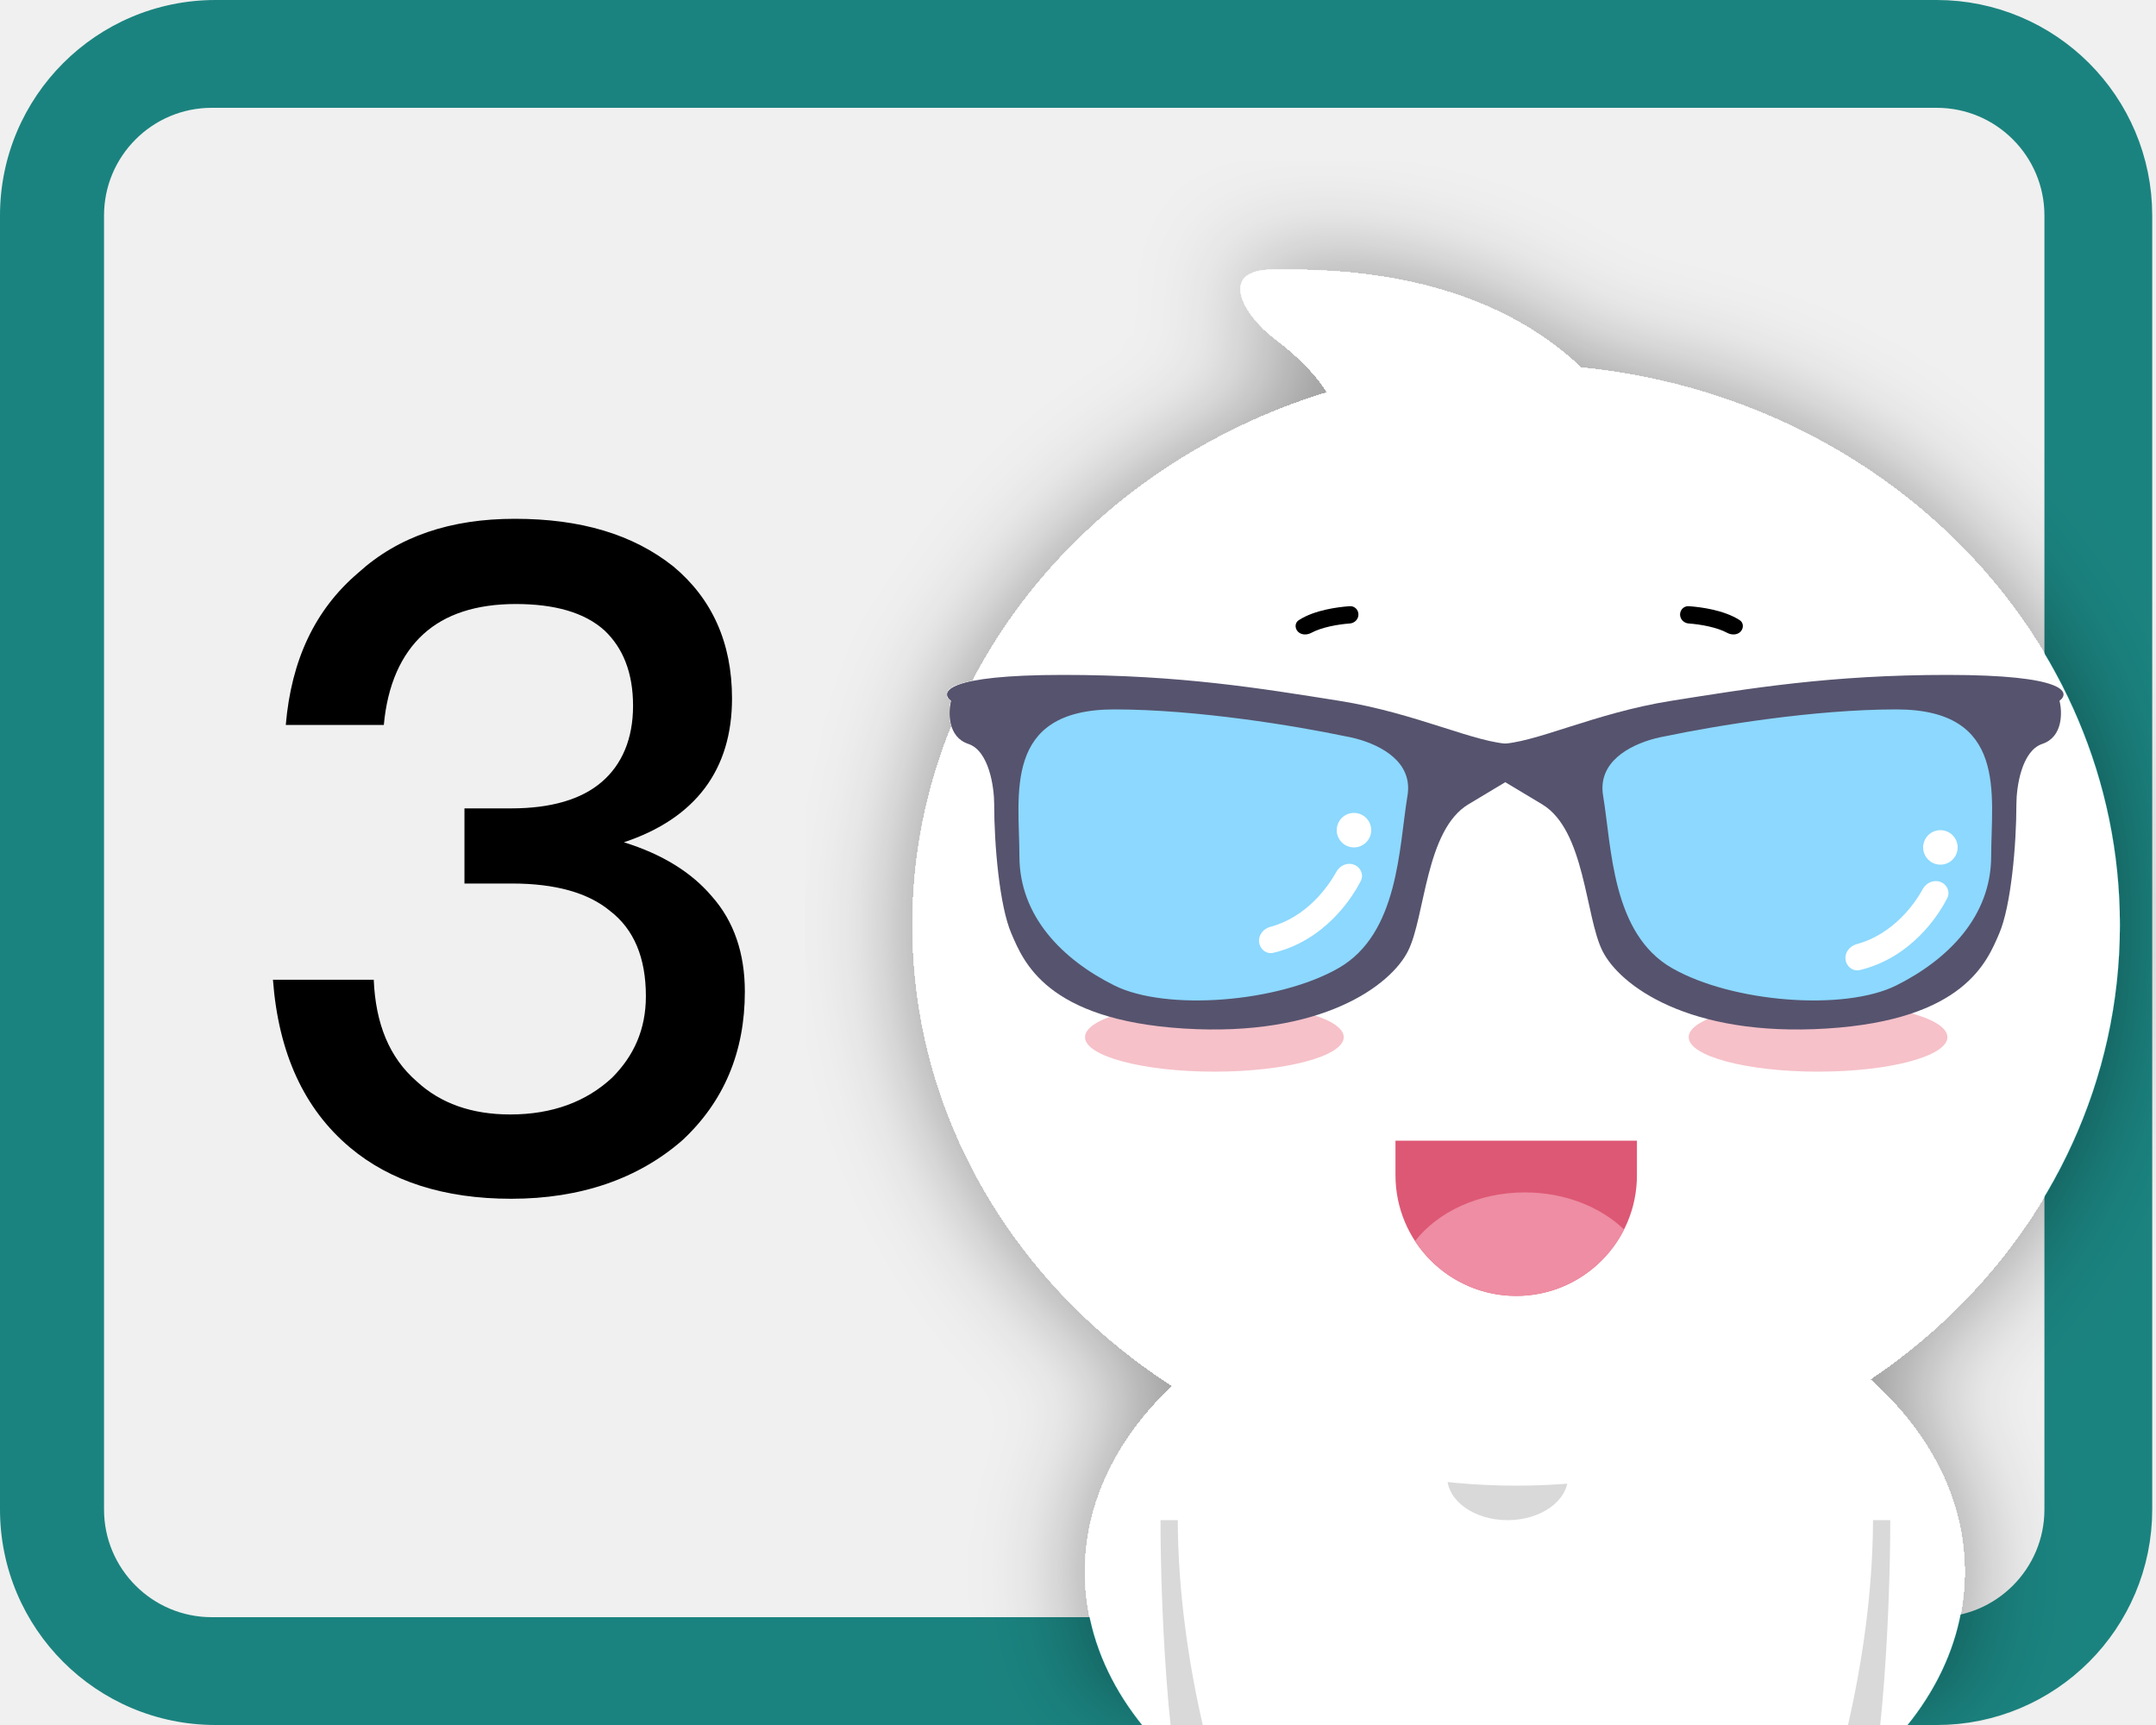
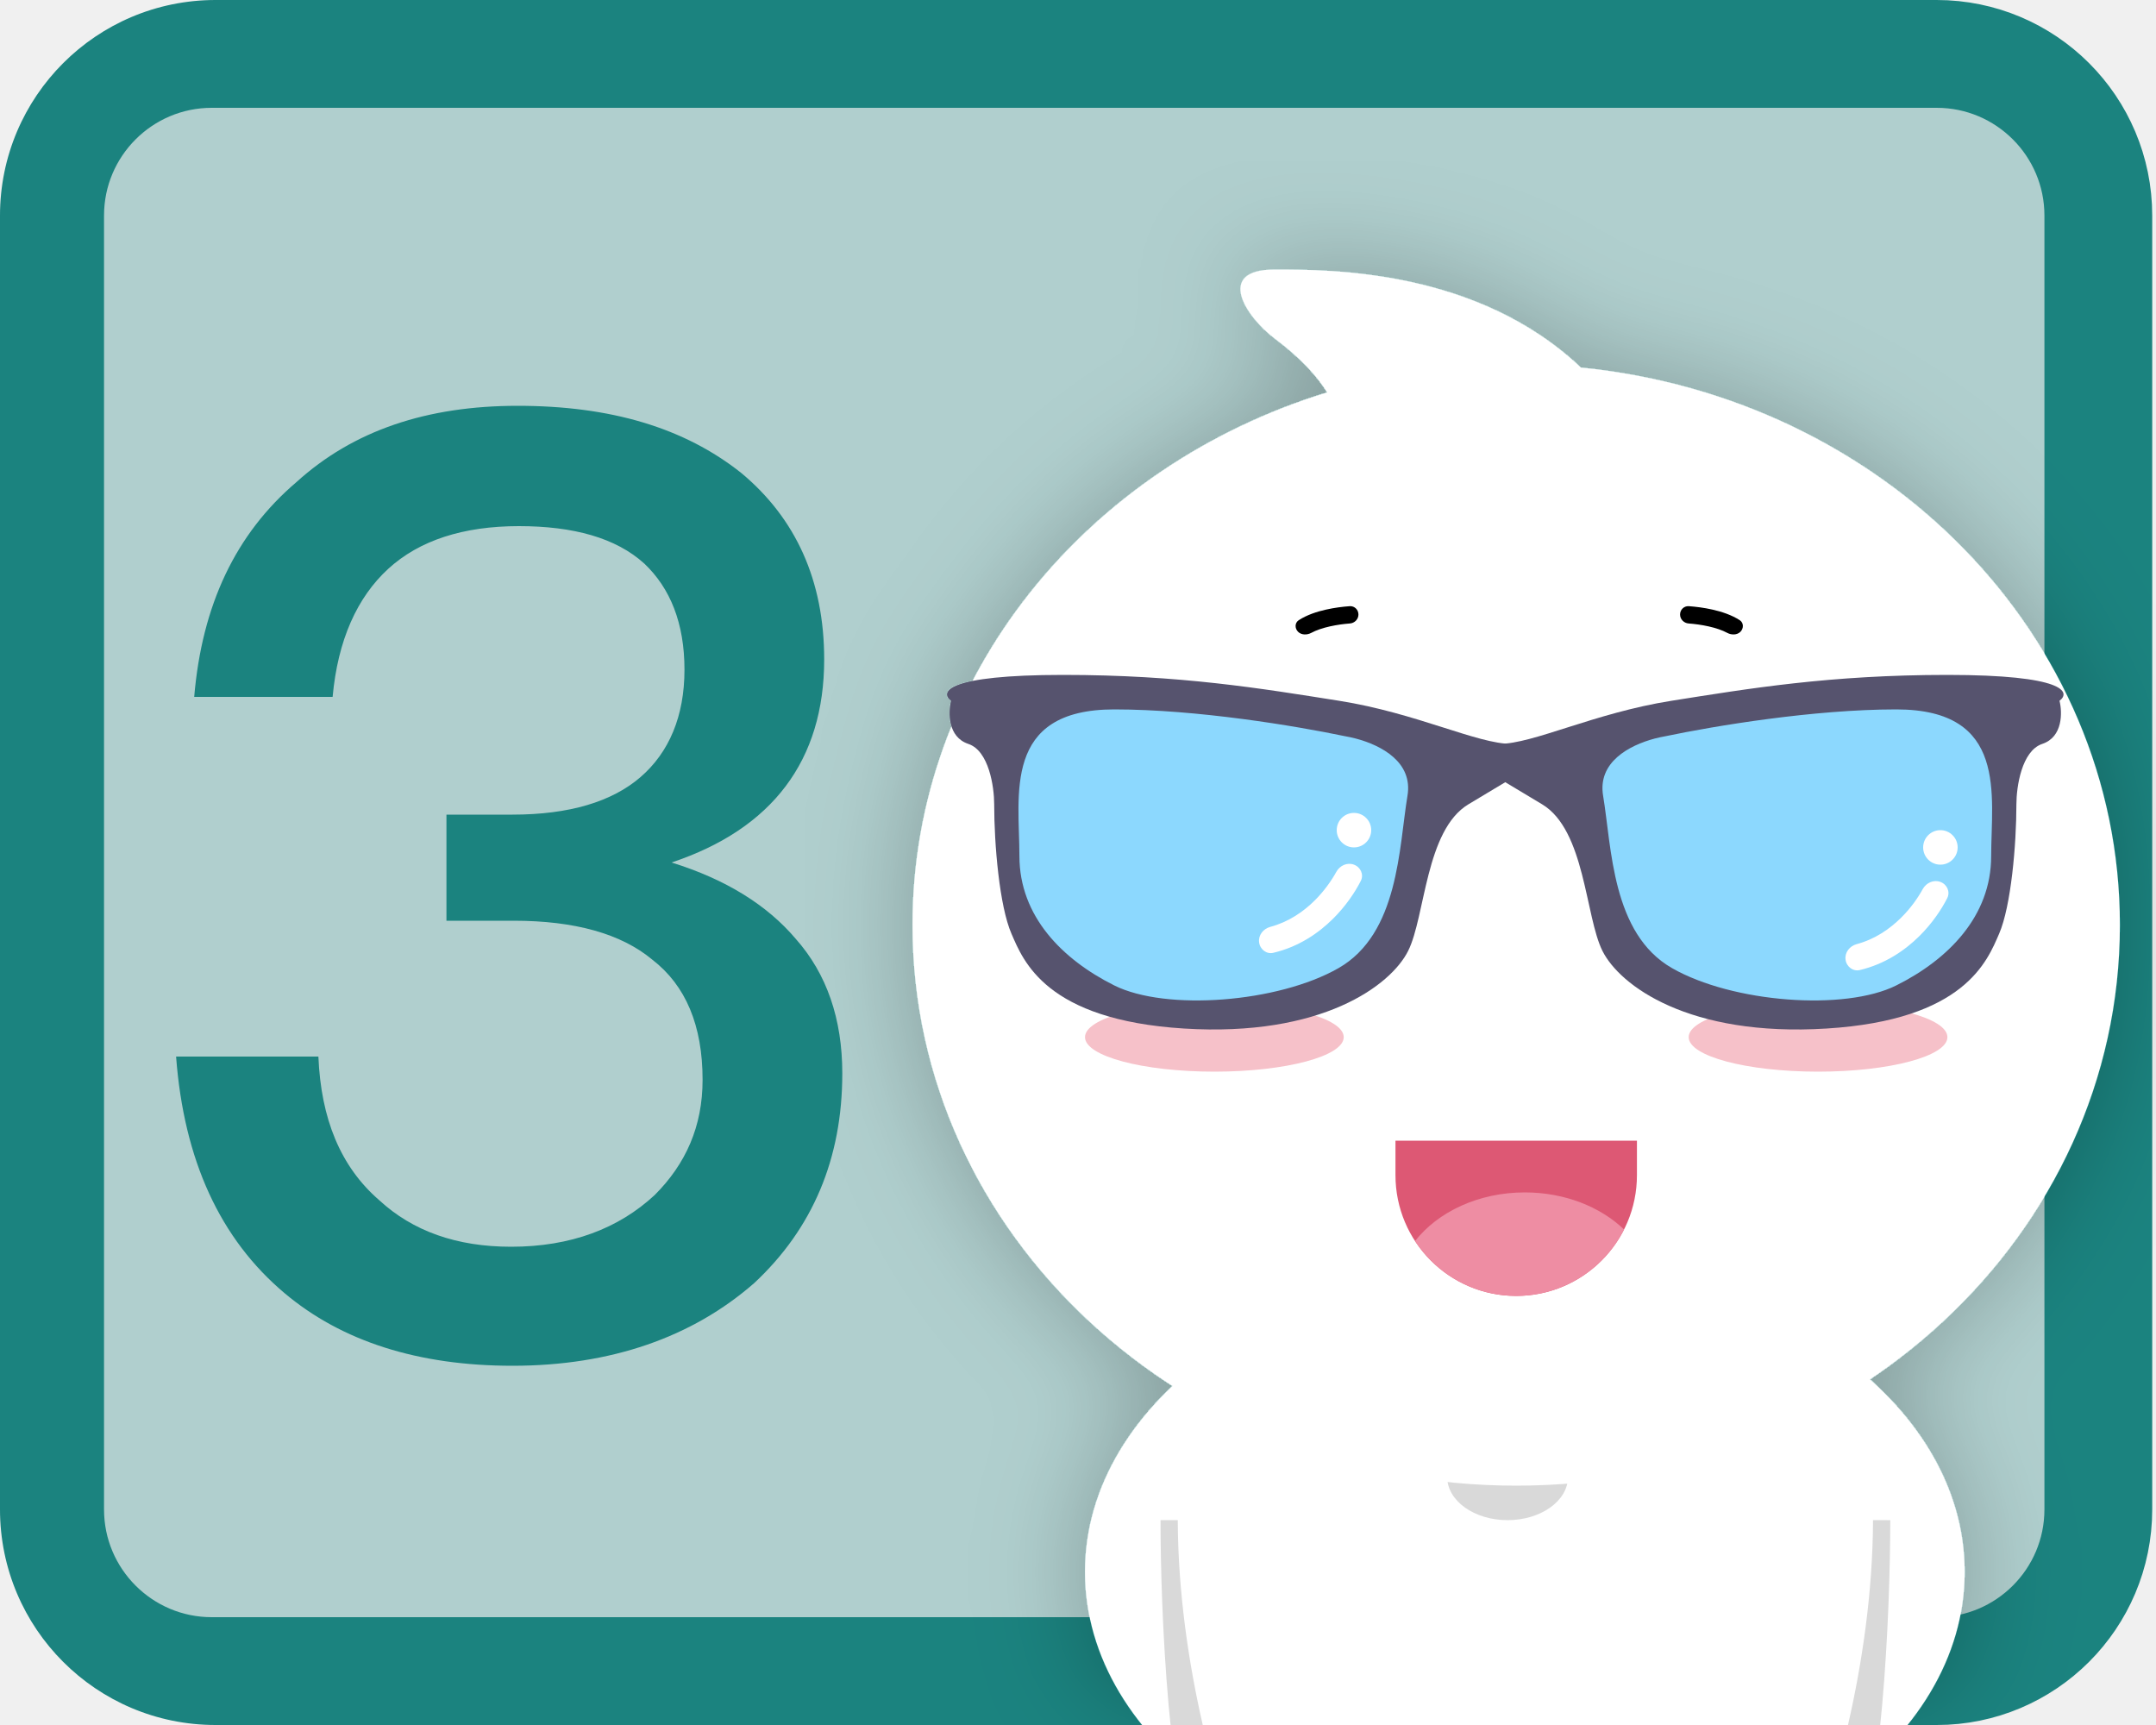
<svg xmlns="http://www.w3.org/2000/svg" width="40" height="32" viewBox="0 0 40 32" fill="none">
-   <g clip-path="url(#clip0_7746_1452)">
-     <rect x="0.93" y="1" width="38" height="30" rx="3" stroke="#1B837F" stroke-width="2" />
-     <g filter="url(#filter0_d_7746_1452)">
+   <g clip-path="url(#clip0_7749_25218)">
+     <rect x="0.93" y="1" width="38" height="30" rx="3" fill="#1B837F" fill-opacity="0.3" stroke="#1B837F" stroke-width="2" />
+     <g filter="url(#filter0_d_7749_25218)">
      <path d="M28.29 34.92C32.797 34.92 36.45 32.341 36.45 29.16C36.45 25.979 32.797 23.4 28.29 23.4C23.783 23.4 20.13 25.979 20.13 29.16C20.13 32.341 23.783 34.92 28.29 34.92Z" fill="white" />
      <path d="M27.97 28.2C28.588 28.2 29.09 27.841 29.09 27.4C29.09 26.958 28.588 26.6 27.97 26.6C27.351 26.6 26.85 26.958 26.85 27.4C26.85 27.841 27.351 28.2 27.97 28.2Z" fill="#D9D9D9" />
      <path fill-rule="evenodd" clip-rule="evenodd" d="M24.624 7.28C24.436 6.977 24.135 6.644 23.65 6.28C23.122 5.884 22.53 5 23.65 5C24.695 5 27.411 5 29.33 6.819C34.951 7.375 39.33 11.793 39.33 17.16C39.33 22.904 34.316 27.56 28.13 27.56C21.944 27.56 16.93 22.904 16.93 17.16C16.93 12.553 20.155 8.646 24.624 7.28Z" fill="white" />
      <path fill-rule="evenodd" clip-rule="evenodd" d="M31.699 11.62C31.57 11.591 31.439 11.574 31.33 11.566C31.242 11.56 31.17 11.488 31.17 11.4C31.17 11.311 31.242 11.24 31.33 11.245C31.458 11.254 31.614 11.273 31.769 11.308C31.939 11.346 32.127 11.407 32.279 11.506C32.352 11.555 32.352 11.657 32.29 11.72C32.227 11.782 32.125 11.782 32.047 11.741C31.953 11.69 31.833 11.65 31.699 11.62Z" fill="black" />
      <path fill-rule="evenodd" clip-rule="evenodd" d="M24.674 11.62C24.803 11.591 24.934 11.574 25.043 11.566C25.131 11.56 25.203 11.488 25.203 11.4C25.203 11.311 25.131 11.24 25.043 11.245C24.915 11.254 24.759 11.273 24.604 11.308C24.433 11.346 24.245 11.407 24.094 11.506C24.02 11.555 24.02 11.657 24.083 11.72C24.145 11.782 24.248 11.782 24.326 11.741C24.42 11.69 24.54 11.65 24.674 11.62Z" fill="black" />
      <path d="M25.89 21.16H30.37V21.8C30.37 23.037 29.367 24.04 28.13 24.04C26.893 24.04 25.89 23.037 25.89 21.8V21.16Z" fill="#DD5874" />
-       <path fill-rule="evenodd" clip-rule="evenodd" d="M30.131 22.808C29.762 23.538 29.005 24.04 28.13 24.04C27.344 24.04 26.653 23.635 26.253 23.023C26.677 22.481 27.431 22.12 28.29 22.12C29.029 22.12 29.691 22.387 30.131 22.808Z" fill="#EE8DA3" />
+       <path fill-rule="evenodd" clip-rule="evenodd" d="M30.131 22.808C29.762 23.538 29.004 24.04 28.13 24.04C27.344 24.04 26.653 23.635 26.253 23.023C26.677 22.481 27.431 22.12 28.29 22.12C29.029 22.12 29.691 22.387 30.131 22.808Z" fill="#EE8DA3" />
      <path d="M22.53 19.88C23.855 19.88 24.93 19.593 24.93 19.24C24.93 18.886 23.855 18.6 22.53 18.6C21.204 18.6 20.13 18.886 20.13 19.24C20.13 19.593 21.204 19.88 22.53 19.88Z" fill="#F6C1C9" />
      <path d="M33.73 19.88C35.055 19.88 36.13 19.593 36.13 19.24C36.13 18.886 35.055 18.6 33.73 18.6C32.404 18.6 31.33 18.886 31.33 19.24C31.33 19.593 32.404 19.88 33.73 19.88Z" fill="#F6C1C9" />
      <path d="M36.13 12.52C38.306 12.52 38.423 12.84 38.21 13C38.263 13.213 38.274 13.672 37.89 13.8C37.506 13.928 37.41 14.6 37.41 14.92C37.41 15.667 37.311 16.81 37.09 17.32C36.869 17.83 36.45 18.92 33.89 19.08C31.33 19.24 30.05 18.28 29.73 17.64C29.41 17 29.41 15.4 28.61 14.92L27.81 14.44V13.8C28.45 13.8 29.57 13.228 31.01 13C32.45 12.772 33.954 12.52 36.13 12.52Z" fill="#56536E" />
      <path d="M31.022 17.96C29.902 17.32 29.902 15.72 29.742 14.76C29.639 14.141 30.221 13.827 30.702 13.7C30.773 13.682 30.842 13.667 30.906 13.656C31.808 13.467 33.645 13.16 35.182 13.16C37.262 13.16 36.942 14.76 36.942 15.88C36.942 17 36.142 17.8 35.182 18.28C34.222 18.76 32.142 18.6 31.022 17.96Z" fill="#8CD8FE" />
-       <path d="M19.724 12.52C17.549 12.52 17.431 12.84 17.645 13C17.591 13.213 17.581 13.672 17.965 13.8C18.349 13.928 18.445 14.6 18.445 14.92C18.445 15.667 18.543 16.81 18.765 17.32C18.986 17.83 19.404 18.92 21.964 19.08C24.524 19.24 25.804 18.28 26.124 17.64C26.444 17 26.444 15.4 27.244 14.92L28.044 14.44V13.8C27.404 13.8 26.284 13.228 24.844 13C23.404 12.772 21.9 12.52 19.724 12.52Z" fill="#56536E" />
+       <path d="M19.725 12.52C17.549 12.52 17.431 12.84 17.645 13C17.591 13.213 17.581 13.672 17.965 13.8C18.349 13.928 18.445 14.6 18.445 14.92C18.445 15.667 18.543 16.81 18.765 17.32C18.986 17.83 19.405 18.92 21.965 19.08C24.524 19.24 25.805 18.28 26.125 17.64C26.445 17 26.445 15.4 27.244 14.92L28.044 14.44V13.8C27.404 13.8 26.285 13.228 24.845 13C23.404 12.772 21.901 12.52 19.725 12.52Z" fill="#56536E" />
      <path d="M24.832 17.96C25.953 17.32 25.953 15.72 26.113 14.76C26.216 14.141 25.634 13.827 25.152 13.7C25.081 13.682 25.013 13.667 24.948 13.656C24.046 13.467 22.209 13.16 20.672 13.16C18.593 13.16 18.913 14.76 18.913 15.88C18.913 17 19.712 17.8 20.672 18.28C21.633 18.76 23.712 18.6 24.832 17.96Z" fill="#8CD8FE" />
-       <path d="M25.12 15.72C25.297 15.72 25.44 15.576 25.44 15.4C25.44 15.223 25.297 15.08 25.12 15.08C24.943 15.08 24.8 15.223 24.8 15.4C24.8 15.576 24.943 15.72 25.12 15.72Z" fill="white" />
-       <path fill-rule="evenodd" clip-rule="evenodd" d="M24.394 16.702C24.571 16.525 24.704 16.334 24.793 16.173C24.857 16.056 24.995 15.993 25.119 16.04C25.244 16.086 25.307 16.225 25.246 16.343C25.135 16.558 24.965 16.811 24.733 17.042C24.458 17.315 24.09 17.565 23.625 17.675C23.496 17.706 23.376 17.611 23.36 17.48C23.343 17.348 23.437 17.23 23.565 17.195C23.903 17.104 24.178 16.917 24.394 16.702Z" fill="white" />
+       <path d="M25.12 15.72C25.296 15.72 25.44 15.576 25.44 15.4C25.44 15.223 25.296 15.08 25.12 15.08C24.943 15.08 24.8 15.223 24.8 15.4C24.8 15.576 24.943 15.72 25.12 15.72Z" fill="white" />
+       <path fill-rule="evenodd" clip-rule="evenodd" d="M24.394 16.702C24.571 16.525 24.704 16.334 24.793 16.173C24.857 16.056 24.995 15.993 25.12 16.04C25.244 16.086 25.307 16.225 25.246 16.343C25.136 16.558 24.965 16.811 24.733 17.042C24.458 17.315 24.09 17.565 23.625 17.675C23.497 17.706 23.376 17.611 23.36 17.48C23.343 17.348 23.437 17.23 23.565 17.195C23.903 17.104 24.178 16.917 24.394 16.702Z" fill="white" />
      <path d="M36 16.04C36.176 16.04 36.32 15.897 36.32 15.72C36.32 15.543 36.176 15.4 36 15.4C35.823 15.4 35.68 15.543 35.68 15.72C35.68 15.897 35.823 16.04 36 16.04Z" fill="white" />
      <path fill-rule="evenodd" clip-rule="evenodd" d="M35.274 17.021C35.452 16.845 35.584 16.654 35.673 16.492C35.737 16.376 35.876 16.313 36 16.36C36.124 16.406 36.187 16.545 36.126 16.663C36.016 16.878 35.845 17.131 35.613 17.362C35.338 17.635 34.97 17.884 34.506 17.995C34.377 18.026 34.256 17.931 34.24 17.8C34.223 17.668 34.317 17.55 34.445 17.515C34.783 17.424 35.058 17.236 35.274 17.021Z" fill="white" />
      <path d="M22.438 34.574C21.842 33.516 21.691 29.884 21.691 28.2C21.7 30.936 22.507 33.528 22.909 34.483C23.001 34.954 23.034 35.632 22.438 34.574Z" stroke="#D9D9D9" stroke-width="0.32" />
      <path d="M34.162 34.574C34.759 33.516 34.909 29.884 34.91 28.2C34.9 30.936 34.093 33.528 33.691 34.483C33.6 34.954 33.566 35.632 34.162 34.574Z" stroke="#D9D9D9" stroke-width="0.32" />
    </g>
-     <path d="M9.552 9.624C10.776 9.624 11.745 9.913 12.493 10.508C13.207 11.103 13.581 11.919 13.581 12.956C13.581 14.282 12.901 15.183 11.575 15.625C12.289 15.846 12.833 16.186 13.207 16.628C13.615 17.087 13.819 17.682 13.819 18.396C13.819 19.518 13.428 20.436 12.663 21.15C11.847 21.864 10.776 22.238 9.484 22.238C8.243 22.238 7.24 21.915 6.492 21.286C5.642 20.572 5.166 19.535 5.064 18.175H6.934C6.968 18.991 7.223 19.62 7.733 20.062C8.175 20.47 8.753 20.674 9.467 20.674C10.249 20.674 10.878 20.436 11.354 19.994C11.762 19.586 11.983 19.093 11.983 18.481C11.983 17.767 11.762 17.24 11.32 16.9C10.912 16.56 10.3 16.39 9.501 16.39H8.617V14.996H9.484C10.232 14.996 10.793 14.826 11.167 14.503C11.541 14.18 11.745 13.704 11.745 13.092C11.745 12.48 11.558 12.021 11.218 11.698C10.844 11.358 10.283 11.205 9.569 11.205C8.838 11.205 8.26 11.392 7.852 11.766C7.444 12.14 7.189 12.701 7.121 13.449H5.302C5.404 12.242 5.846 11.307 6.645 10.627C7.393 9.947 8.362 9.624 9.552 9.624Z" fill="black" />
+     <path d="M9.603 7.528C11.331 7.528 12.699 7.936 13.755 8.776C14.763 9.616 15.291 10.768 15.291 12.232C15.291 14.104 14.331 15.376 12.459 16C13.467 16.312 14.235 16.792 14.763 17.416C15.339 18.064 15.627 18.904 15.627 19.912C15.627 21.496 15.075 22.792 13.995 23.8C12.843 24.808 11.331 25.336 9.507 25.336C7.755 25.336 6.339 24.88 5.283 23.992C4.083 22.984 3.411 21.52 3.267 19.6H5.907C5.955 20.752 6.315 21.64 7.035 22.264C7.659 22.84 8.475 23.128 9.483 23.128C10.587 23.128 11.475 22.792 12.147 22.168C12.723 21.592 13.035 20.896 13.035 20.032C13.035 19.024 12.723 18.28 12.099 17.8C11.523 17.32 10.659 17.08 9.531 17.08H8.283V15.112H9.507C10.563 15.112 11.355 14.872 11.883 14.416C12.411 13.96 12.699 13.288 12.699 12.424C12.699 11.56 12.435 10.912 11.955 10.456C11.427 9.976 10.635 9.76 9.627 9.76C8.595 9.76 7.779 10.024 7.203 10.552C6.627 11.08 6.267 11.872 6.171 12.928H3.603C3.747 11.224 4.371 9.904 5.499 8.944C6.555 7.984 7.923 7.528 9.603 7.528Z" fill="#1B837F" />
  </g>
  <defs>
-     <filter id="filter0_d_7746_1452" x="14.93" y="3" width="26.4" height="34.295" filterUnits="userSpaceOnUse" color-interpolation-filters="sRGB">
+     <filter id="filter0_d_7749_25218" x="14.93" y="3" width="26.4" height="34.295" filterUnits="userSpaceOnUse" color-interpolation-filters="sRGB">
      <feFlood flood-opacity="0" result="BackgroundImageFix" />
      <feColorMatrix in="SourceAlpha" type="matrix" values="0 0 0 0 0 0 0 0 0 0 0 0 0 0 0 0 0 0 127 0" result="hardAlpha" />
      <feOffset />
      <feGaussianBlur stdDeviation="1" />
      <feComposite in2="hardAlpha" operator="out" />
-       <feColorMatrix type="matrix" values="0 0 0 0 0 0 0 0 0 0 0 0 0 0 0 0 0 0 0.4 0" />
-       <feBlend mode="normal" in2="BackgroundImageFix" result="effect1_dropShadow_7746_1452" />
-       <feBlend mode="normal" in="SourceGraphic" in2="effect1_dropShadow_7746_1452" result="shape" />
+       <feColorMatrix type="matrix" values="0 0 0 0 0 0 0 0 0 0 0 0 0 0 0 0 0 0 0.25 0" />
+       <feBlend mode="normal" in2="BackgroundImageFix" result="effect1_dropShadow_7749_25218" />
+       <feBlend mode="normal" in="SourceGraphic" in2="effect1_dropShadow_7749_25218" result="shape" />
    </filter>
-     <clipPath id="clip0_7746_1452">
+     <clipPath id="clip0_7749_25218">
      <rect width="40" height="32" rx="4" fill="white" />
    </clipPath>
  </defs>
</svg>
